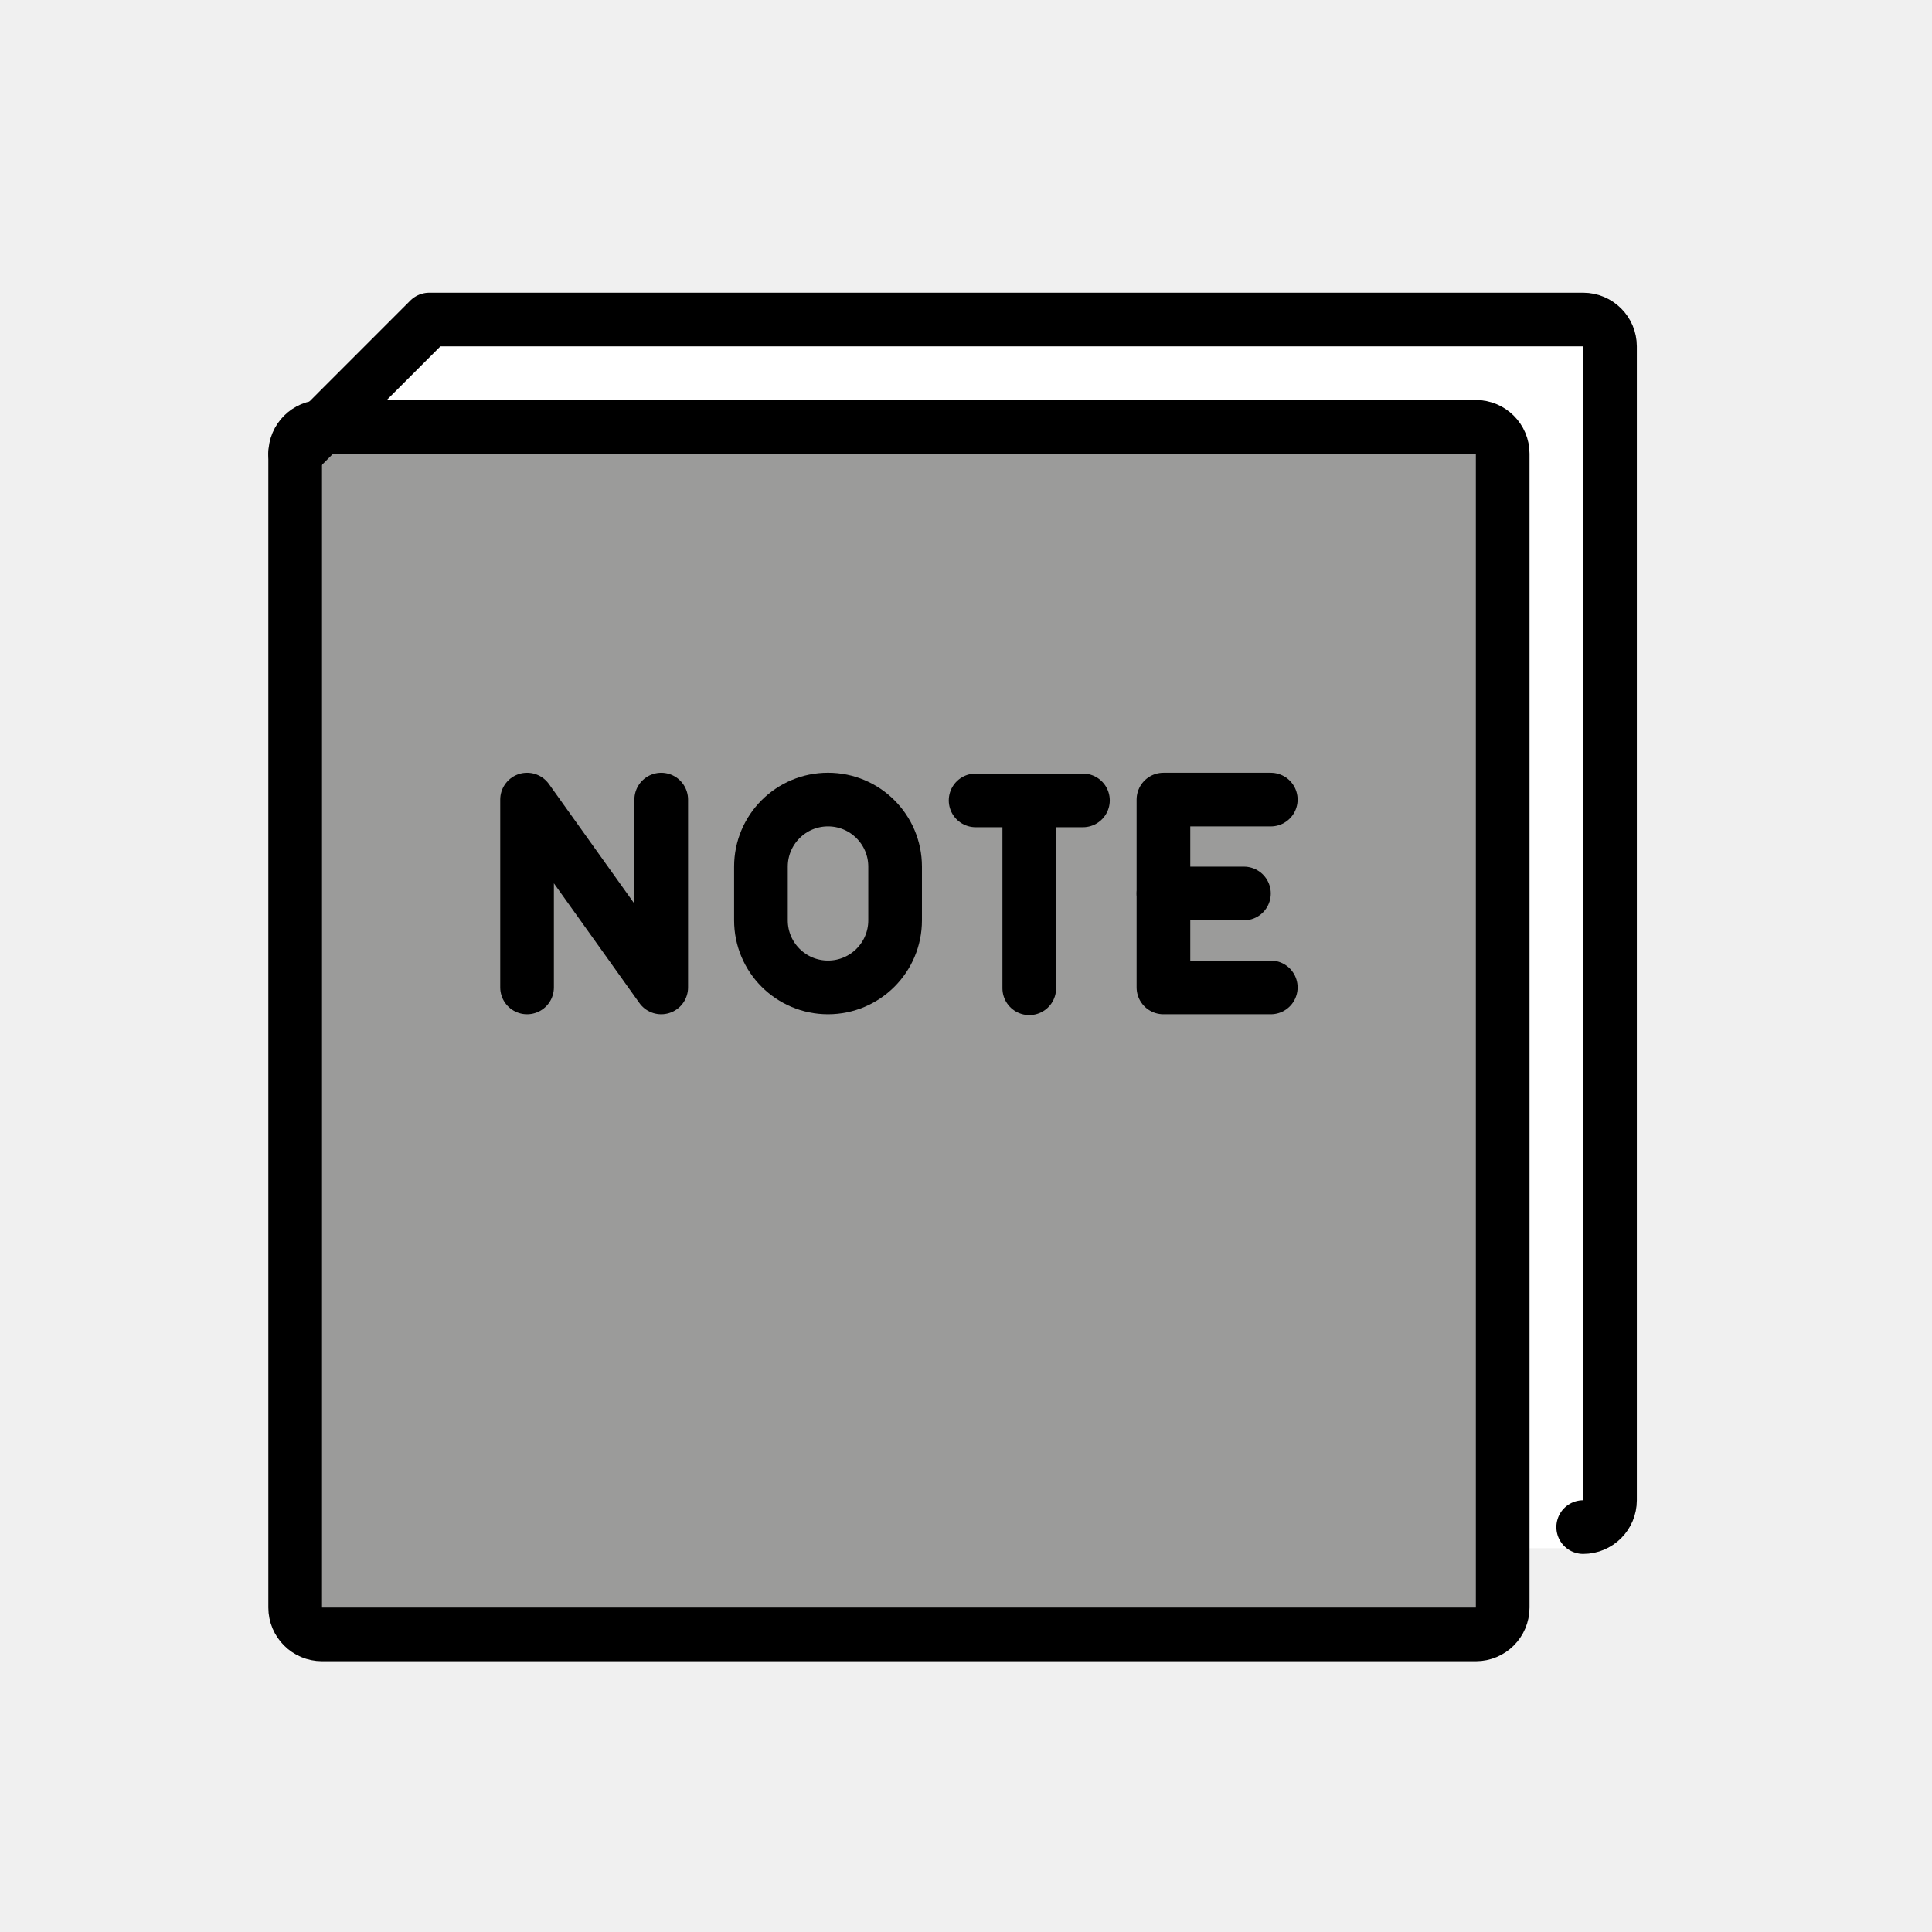
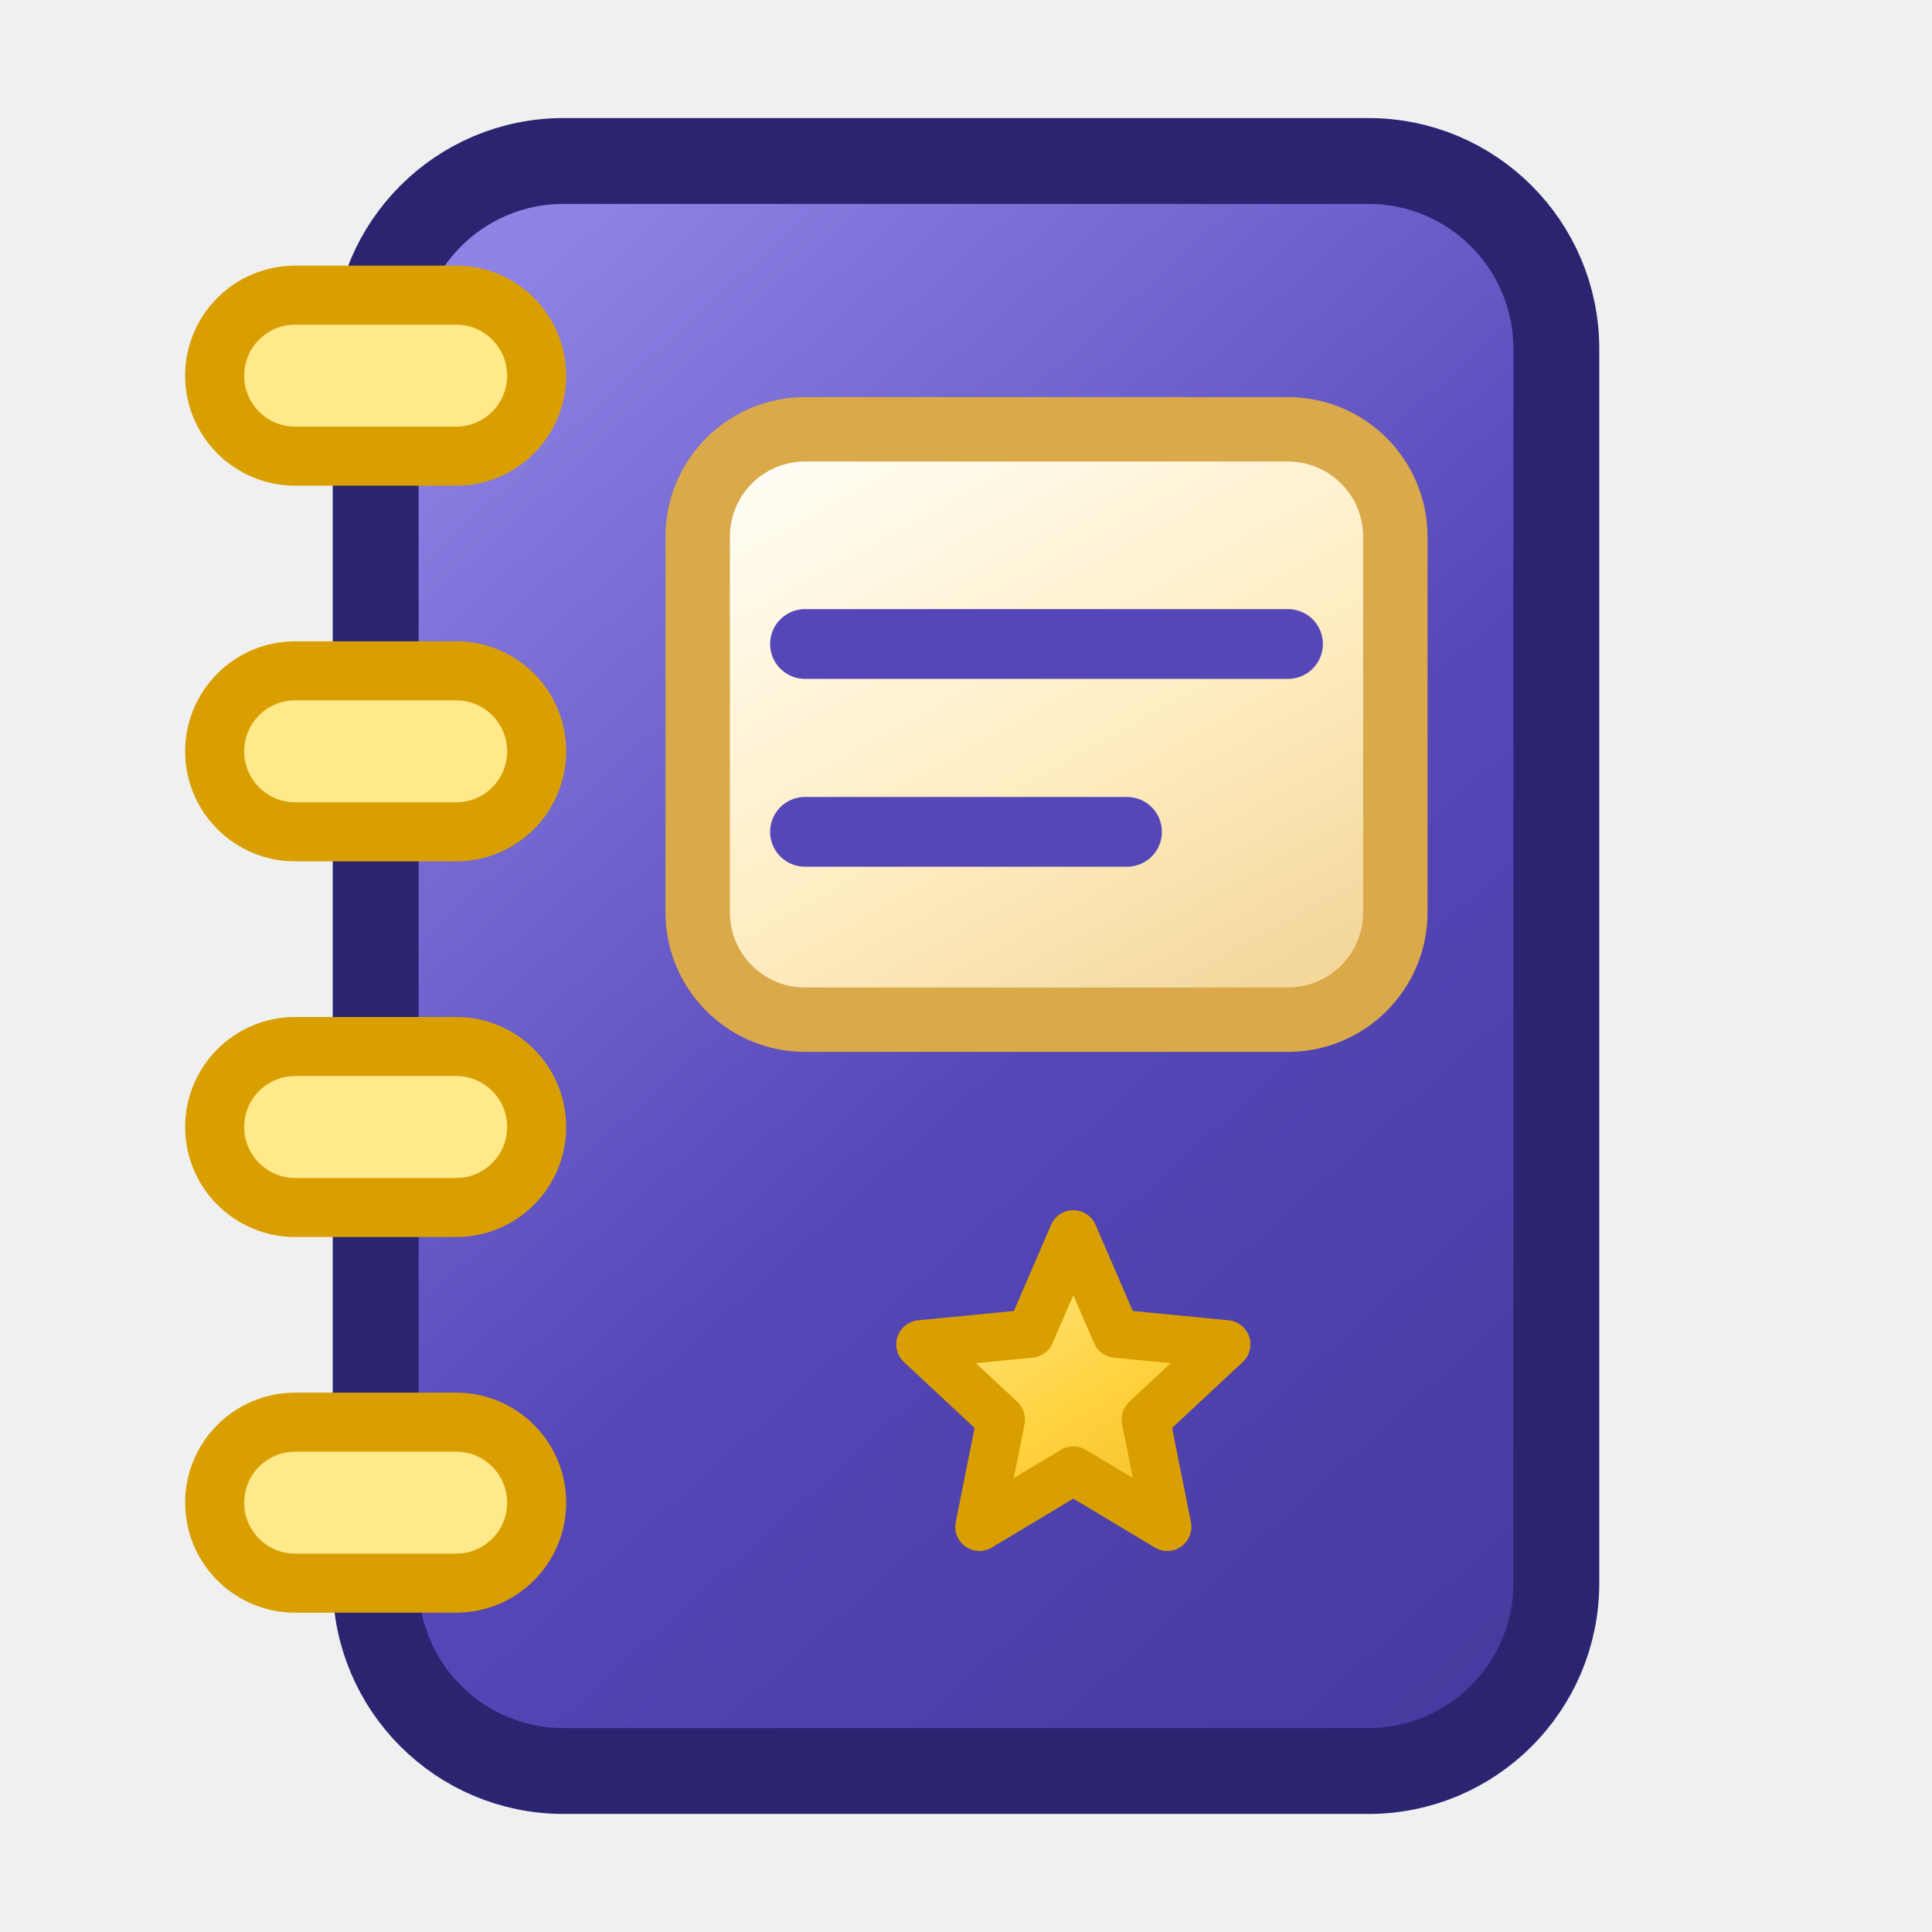
- <svg xmlns="http://www.w3.org/2000/svg" id="emoji" viewBox="0 0 72 72">
-   <g id="color">
-     <polygon fill="#FFFFFF" stroke="none" points="11,57.697 60,57.697 60,11.909 15.998,11.909 11.998,15.909" />
-     <path fill="#9b9b9a" stroke="none" stroke-linecap="round" stroke-linejoin="round" stroke-miterlimit="10" stroke-width="2" d="M55.002,60.909h-43.003c-0.551,0-0.999-0.447-0.999-0.999v-43.003c0-0.551,0.447-0.999,0.999-0.999h43.003 c0.551,0,0.999,0.447,0.999,0.999v43.003C56,60.462,55.553,60.909,55.002,60.909z" />
-   </g>
-   <g id="hair" />
-   <g id="skin" />
-   <g id="skin-shadow" />
-   <g id="line">
-     <path fill="none" stroke="#000000" stroke-linecap="round" stroke-linejoin="round" stroke-miterlimit="10" stroke-width="2" d="M11,16.909l4.998-5h43.003c0.551,0,0.999,0.447,0.999,0.999v43.003c0,0.551-0.447,0.999-0.999,0.999" />
-     <path fill="none" stroke="#000000" stroke-linecap="round" stroke-linejoin="round" stroke-miterlimit="10" stroke-width="2" d="M55.002,60.909h-43.003c-0.551,0-0.999-0.447-0.999-0.999v-43.003c0-0.551,0.447-0.999,0.999-0.999h43.003 c0.551,0,0.999,0.447,0.999,0.999v43.003C56,60.462,55.553,60.909,55.002,60.909z" />
-     <polyline fill="none" stroke="#000000" stroke-linecap="round" stroke-linejoin="round" stroke-miterlimit="10" stroke-width="2" points="47.358,29.799 43.358,29.799 43.358,36.798 47.358,36.798" />
-     <line x1="43.358" x2="46.358" y1="33.298" y2="33.298" fill="none" stroke="#000000" stroke-linecap="round" stroke-linejoin="round" stroke-miterlimit="10" stroke-width="2" />
-     <polyline fill="none" stroke="#000000" stroke-linecap="round" stroke-linejoin="round" stroke-miterlimit="10" stroke-width="2" points="19.642,36.798 19.642,29.799 24.642,36.798 24.642,29.799" />
-     <path fill="none" stroke="#000000" stroke-linecap="round" stroke-linejoin="round" stroke-miterlimit="10" stroke-width="2" d="M30.858,36.798L30.858,36.798c-1.381,0-2.5-1.119-2.5-2.5v-2c0-1.381,1.119-2.5,2.5-2.5l0,0c1.381,0,2.5,1.119,2.5,2.5 v2C33.358,35.679,32.239,36.798,30.858,36.798z" />
-     <line x1="36.358" x2="40.358" y1="29.829" y2="29.829" fill="none" stroke="#000000" stroke-linecap="round" stroke-linejoin="round" stroke-miterlimit="10" stroke-width="2" />
-     <line x1="38.358" x2="38.358" y1="29.829" y2="36.829" fill="none" stroke="#000000" stroke-linecap="round" stroke-linejoin="round" stroke-miterlimit="10" stroke-width="2" />
-   </g>
+ <svg xmlns="http://www.w3.org/2000/svg" viewBox="0 0 72 72" width="72" height="72">
+   <defs>
+     <linearGradient id="g-cream" x1="0.2" y1="0" x2="0.85" y2="1">
+       <stop offset="0" stop-color="#fffdf4" />
+       <stop offset="0.55" stop-color="#ffedc2" />
+       <stop offset="1" stop-color="#f2d598" />
+     </linearGradient>
+     <linearGradient id="g-purple" x1="0.2" y1="0" x2="0.85" y2="1">
+       <stop offset="0" stop-color="#8f84e6" />
+       <stop offset="0.55" stop-color="#5547b8" />
+       <stop offset="1" stop-color="#463b9f" />
+     </linearGradient>
+     <linearGradient id="g-yellow" x1="0.2" y1="0" x2="0.85" y2="1">
+       <stop offset="0" stop-color="#ffe98a" />
+       <stop offset="0.55" stop-color="#ffd23f" />
+       <stop offset="1" stop-color="#f2c029" />
+     </linearGradient>
+   </defs>
+   <rect x="14" y="6" width="44" height="60" rx="7" fill="url(#g-purple)" stroke="#2b2470" stroke-width="3.2" stroke-linejoin="round" />
+   <rect x="26" y="16" width="26" height="22" rx="4" fill="url(#g-cream)" stroke="#d9a94a" stroke-width="2.4" stroke-linejoin="round" />
+   <path d="M30 24h18M30 31h12" stroke="#5547b8" stroke-width="2.6" stroke-linecap="round" />
+   <rect x="8" y="11" width="12" height="6" rx="3" fill="#ffe98a" stroke="#d99f00" stroke-width="2.2" />
+   <rect x="8" y="25" width="12" height="6" rx="3" fill="#ffe98a" stroke="#d99f00" stroke-width="2.2" />
+   <rect x="8" y="39" width="12" height="6" rx="3" fill="#ffe98a" stroke="#d99f00" stroke-width="2.2" />
+   <rect x="8" y="53" width="12" height="6" rx="3" fill="#ffe98a" stroke="#d99f00" stroke-width="2.2" />
+   <path d="M40.0 46.0L41.6 49.7L45.7 50.1L42.7 52.9L43.5 56.9L40.0 54.8L36.5 56.9L37.3 52.9L34.3 50.1L38.4 49.7z" fill="url(#g-yellow)" stroke="#d99f00" stroke-width="1.8" stroke-linejoin="round" stroke-linecap="round" />
</svg>
